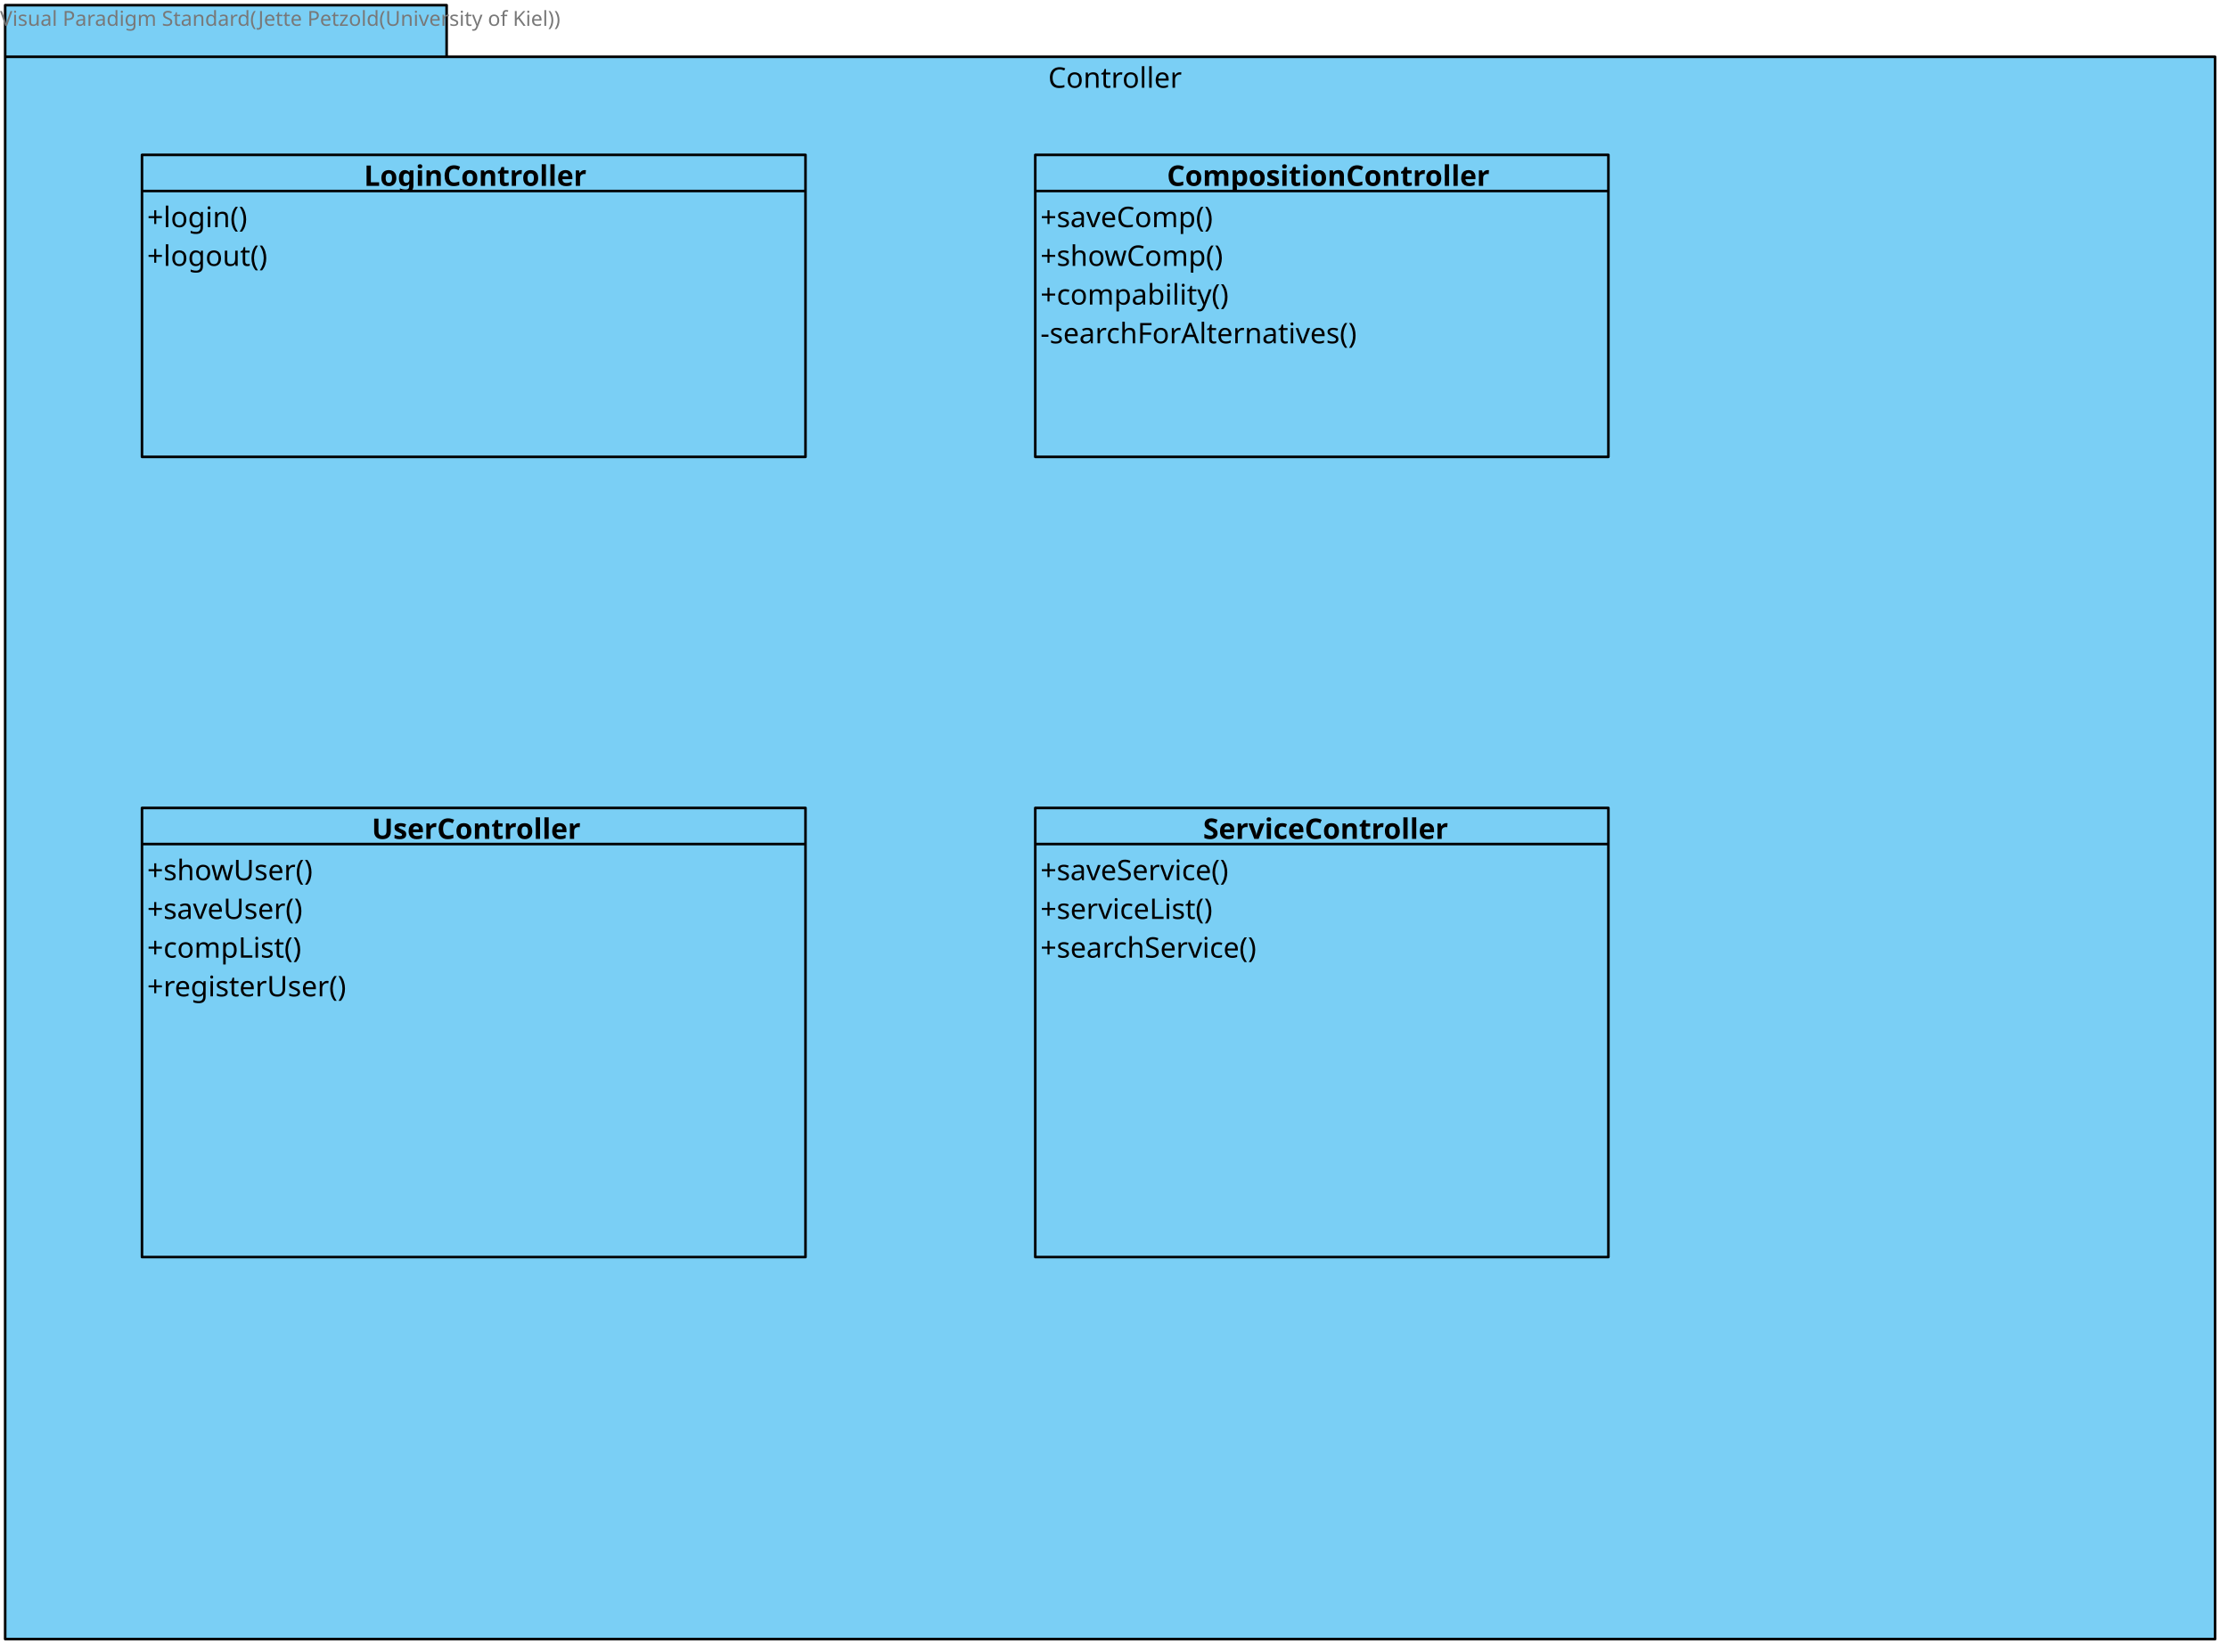
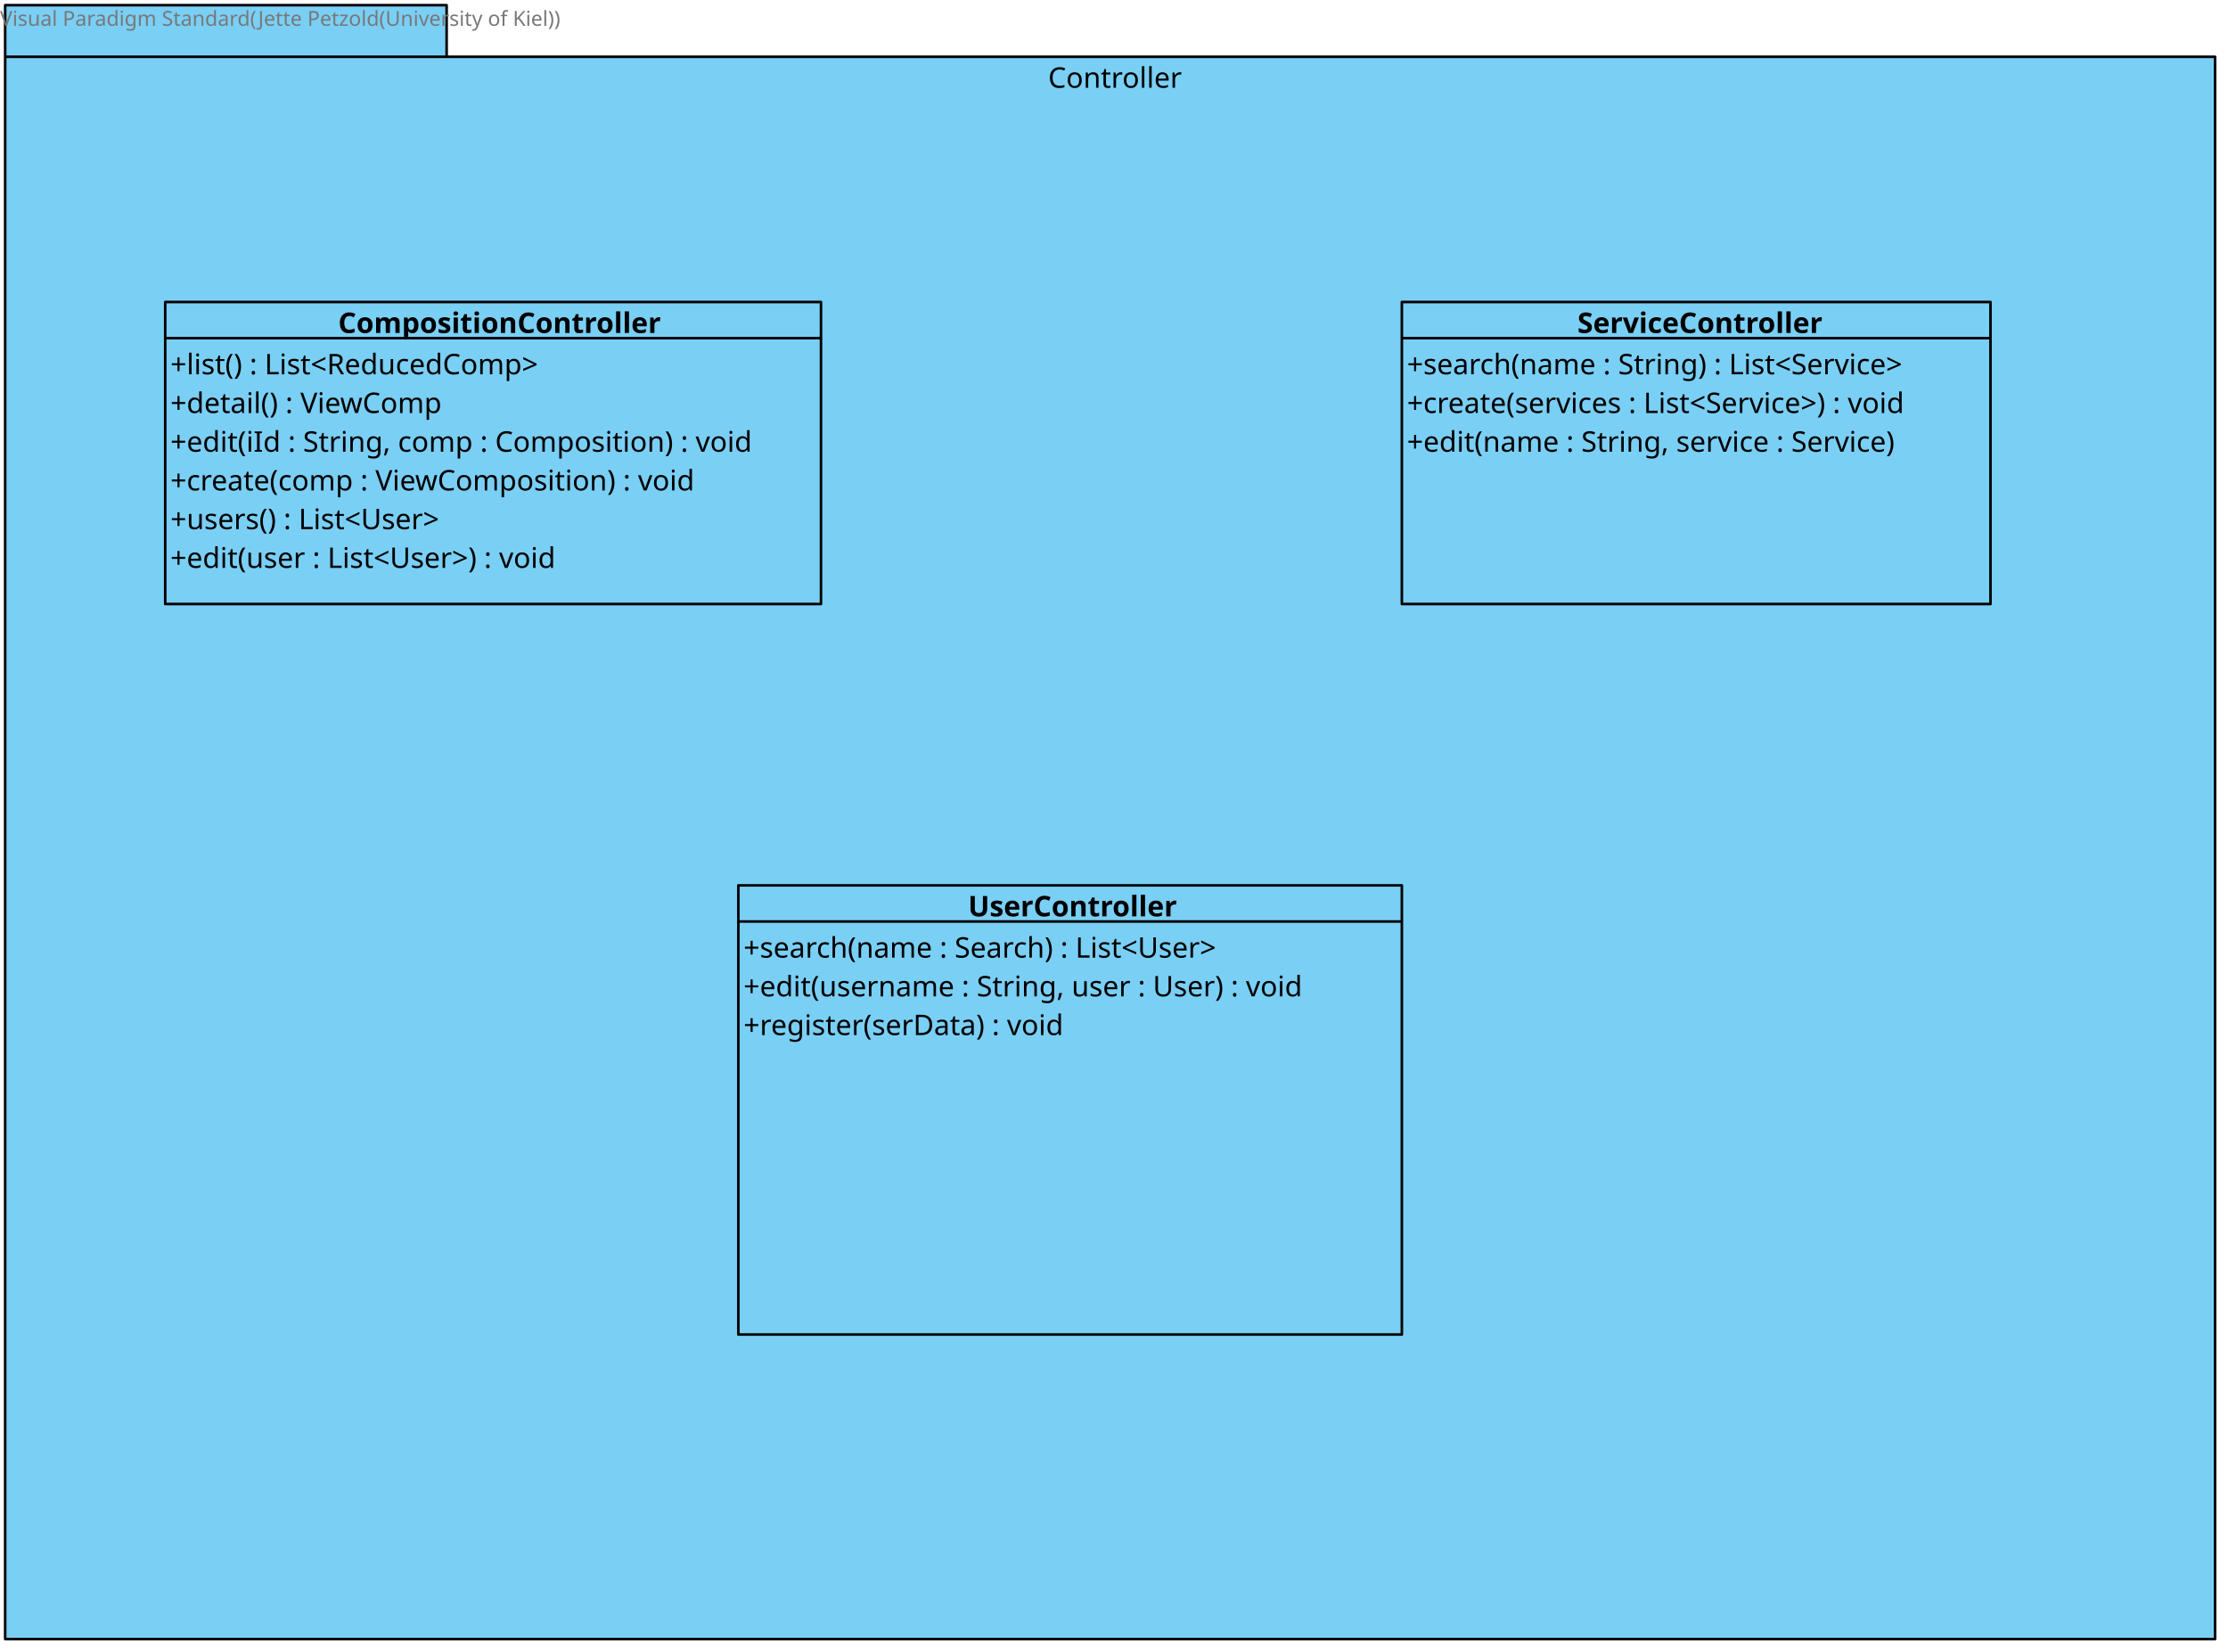
<svg xmlns="http://www.w3.org/2000/svg" fill-opacity="0" color-rendering="auto" color-interpolation="auto" text-rendering="auto" stroke="rgb(0,0,0)" stroke-linecap="square" width="863" stroke-miterlimit="10" shape-rendering="auto" stroke-opacity="0" fill="rgb(0,0,0)" stroke-dasharray="none" font-weight="normal" stroke-width="1" height="640" font-family="'Dialog'" font-style="normal" stroke-linejoin="miter" font-size="12px" stroke-dashoffset="0" image-rendering="auto">
  <defs id="genericDefs" />
  <g>
    <defs id="defs1">
      <clipPath clipPathUnits="userSpaceOnUse" id="clipPath1">
        <path d="M-7 -7 L868 -7 L868 645 L-7 645 L-7 -7 Z" />
      </clipPath>
      <clipPath clipPathUnits="userSpaceOnUse" id="clipPath2">
        <path d="M0 0 L0 614 L857 614 L857 0 Z" />
      </clipPath>
      <clipPath clipPathUnits="userSpaceOnUse" id="clipPath3">
-         <path d="M-7 -7 L268 -7 L268 128 L-7 128 L-7 -7 Z" />
+         <path d="M-7 -7 L265 -7 L265 128 L-7 128 L-7 -7 Z" />
      </clipPath>
      <clipPath clipPathUnits="userSpaceOnUse" id="clipPath4">
-         <path d="M0 0 L0 103 L257 103 L257 0 Z" />
+         <path d="M0 0 L0 103 L254 103 L254 0 Z" />
      </clipPath>
      <clipPath clipPathUnits="userSpaceOnUse" id="clipPath5">
+         <path d="M0 0 L0 14 L254 14 L254 0 Z" />
+       </clipPath>
+       <clipPath clipPathUnits="userSpaceOnUse" id="clipPath6">
+         <path d="M-7 -7 L268 -7 L268 185 L-7 185 L-7 -7 Z" />
+       </clipPath>
+       <clipPath clipPathUnits="userSpaceOnUse" id="clipPath7">
+         <path d="M0 0 L0 160 L257 160 L257 0 Z" />
+       </clipPath>
+       <clipPath clipPathUnits="userSpaceOnUse" id="clipPath8">
        <path d="M0 0 L0 14 L257 14 L257 0 Z" />
      </clipPath>
-       <clipPath clipPathUnits="userSpaceOnUse" id="clipPath6">
-         <path d="M-7 -7 L233 -7 L233 128 L-7 128 L-7 -7 Z" />
-       </clipPath>
-       <clipPath clipPathUnits="userSpaceOnUse" id="clipPath7">
-         <path d="M0 0 L0 103 L222 103 L222 0 Z" />
-       </clipPath>
-       <clipPath clipPathUnits="userSpaceOnUse" id="clipPath8">
-         <path d="M0 0 L0 14 L222 14 L222 0 Z" />
-       </clipPath>
      <clipPath clipPathUnits="userSpaceOnUse" id="clipPath9">
-         <path d="M-7 -7 L268 -7 L268 185 L-7 185 L-7 -7 Z" />
+         <path d="M-7 -7 L239 -7 L239 128 L-7 128 L-7 -7 Z" />
      </clipPath>
      <clipPath clipPathUnits="userSpaceOnUse" id="clipPath10">
-         <path d="M0 0 L0 160 L257 160 L257 0 Z" />
+         <path d="M0 0 L0 103 L228 103 L228 0 Z" />
      </clipPath>
      <clipPath clipPathUnits="userSpaceOnUse" id="clipPath11">
-         <path d="M-7 -7 L233 -7 L233 185 L-7 185 L-7 -7 Z" />
-       </clipPath>
-       <clipPath clipPathUnits="userSpaceOnUse" id="clipPath12">
-         <path d="M0 0 L0 160 L222 160 L222 0 Z" />
+         <path d="M0 0 L0 14 L228 14 L228 0 Z" />
      </clipPath>
    </defs>
    <g fill="white" text-rendering="geometricPrecision" fill-opacity="1" stroke-opacity="1" stroke="white">
      <rect x="0" width="863" height="640" y="0" stroke="none" />
    </g>
    <g font-size="11px" transform="translate(2,2)" fill-opacity="1" fill="rgb(122,207,245)" text-rendering="geometricPrecision" image-rendering="optimizeQuality" font-family="sans-serif" stroke="rgb(122,207,245)" stroke-opacity="1">
      <rect x="0" width="171" height="20" y="0" clip-path="url(#clipPath1)" stroke="none" />
      <rect x="0" width="856" height="613" y="20" clip-path="url(#clipPath1)" stroke="none" />
    </g>
    <g stroke-linecap="butt" font-size="11px" transform="translate(2,2)" fill-opacity="1" fill="black" text-rendering="geometricPrecision" image-rendering="optimizeQuality" font-family="sans-serif" stroke-linejoin="round" stroke="black" stroke-opacity="1" stroke-miterlimit="0">
      <path fill="none" d="M0 20 L856 20 L856 633 L0 633 L0 0 L171 0 L171 20" clip-path="url(#clipPath1)" />
    </g>
    <g font-size="11px" transform="translate(2,22)" fill-opacity="1" fill="black" text-rendering="geometricPrecision" image-rendering="optimizeQuality" font-family="sans-serif" stroke="black" stroke-opacity="1">
      <text x="404" xml:space="preserve" y="12" clip-path="url(#clipPath2)" stroke="none">Controller</text>
    </g>
-     <g font-size="11px" transform="translate(55,60)" fill-opacity="1" fill="rgb(122,207,245)" text-rendering="geometricPrecision" image-rendering="optimizeQuality" font-family="sans-serif" stroke="rgb(122,207,245)" font-weight="bold" stroke-opacity="1">
-       <rect x="0" width="257" height="117" y="0" clip-path="url(#clipPath3)" stroke="none" />
+     <g font-size="11px" transform="translate(64,117)" fill-opacity="1" fill="rgb(122,207,245)" text-rendering="geometricPrecision" image-rendering="optimizeQuality" font-family="sans-serif" stroke="rgb(122,207,245)" font-weight="bold" stroke-opacity="1">
+       <rect x="0" width="254" height="117" y="0" clip-path="url(#clipPath3)" stroke="none" />
    </g>
-     <g fill-opacity="1" text-rendering="geometricPrecision" stroke="black" stroke-linecap="butt" transform="translate(55,60)" stroke-miterlimit="0" stroke-opacity="1" fill="black" font-weight="bold" font-family="sans-serif" stroke-linejoin="round" font-size="11px" image-rendering="optimizeQuality">
-       <rect fill="none" x="0" width="257" height="117" y="0" clip-path="url(#clipPath3)" />
-       <line y2="14" fill="none" x1="0" clip-path="url(#clipPath3)" x2="257" y1="14" />
+     <g fill-opacity="1" text-rendering="geometricPrecision" stroke="black" stroke-linecap="butt" transform="translate(64,117)" stroke-miterlimit="0" stroke-opacity="1" fill="black" font-weight="bold" font-family="sans-serif" stroke-linejoin="round" font-size="11px" image-rendering="optimizeQuality">
+       <rect fill="none" x="0" width="254" height="117" y="0" clip-path="url(#clipPath3)" />
+       <line y2="14" fill="none" x1="0" clip-path="url(#clipPath3)" x2="254" y1="14" />
    </g>
-     <g font-size="11px" transform="matrix(1,0,0,1,55,74)" fill-opacity="1" fill="black" text-rendering="geometricPrecision" image-rendering="optimizeQuality" font-family="sans-serif" stroke="black" stroke-opacity="1">
-       <text x="2" xml:space="preserve" y="14" clip-path="url(#clipPath4)" stroke="none">+login()</text>
+     <g font-size="11px" transform="matrix(1,0,0,1,64,131)" fill-opacity="1" fill="black" text-rendering="geometricPrecision" image-rendering="optimizeQuality" font-family="sans-serif" stroke="black" stroke-opacity="1">
+       <text x="2" xml:space="preserve" y="14" clip-path="url(#clipPath4)" stroke="none">+list() : List&lt;ReducedComp&gt;</text>
    </g>
-     <g font-size="11px" transform="matrix(1,0,0,1,55,74)" fill-opacity="1" fill="black" text-rendering="geometricPrecision" image-rendering="optimizeQuality" font-family="sans-serif" stroke="black" stroke-opacity="1">
-       <text x="2" xml:space="preserve" y="29" clip-path="url(#clipPath4)" stroke="none">+logout()</text>
+     <g font-size="11px" transform="matrix(1,0,0,1,64,131)" fill-opacity="1" fill="black" text-rendering="geometricPrecision" image-rendering="optimizeQuality" font-family="sans-serif" stroke="black" stroke-opacity="1">
+       <text x="2" xml:space="preserve" y="29" clip-path="url(#clipPath4)" stroke="none">+detail() : ViewComp</text>
    </g>
-     <g font-size="11px" transform="translate(55,60)" fill-opacity="1" fill="black" text-rendering="geometricPrecision" image-rendering="optimizeQuality" font-family="sans-serif" stroke="black" font-weight="bold" stroke-opacity="1">
-       <text x="86" xml:space="preserve" y="12" clip-path="url(#clipPath5)" stroke="none">LoginController</text>
+     <g font-size="11px" transform="matrix(1,0,0,1,64,131)" fill-opacity="1" fill="black" text-rendering="geometricPrecision" image-rendering="optimizeQuality" font-family="sans-serif" stroke="black" stroke-opacity="1">
+       <text x="2" xml:space="preserve" y="44" clip-path="url(#clipPath4)" stroke="none">+edit(iId : String, comp : Composition) : void</text>
    </g>
-     <g font-size="11px" transform="translate(401,60)" fill-opacity="1" fill="rgb(122,207,245)" text-rendering="geometricPrecision" image-rendering="optimizeQuality" font-family="sans-serif" stroke="rgb(122,207,245)" font-weight="bold" stroke-opacity="1">
-       <rect x="0" width="222" height="117" y="0" clip-path="url(#clipPath6)" stroke="none" />
+     <g font-size="11px" transform="matrix(1,0,0,1,64,131)" fill-opacity="1" fill="black" text-rendering="geometricPrecision" image-rendering="optimizeQuality" font-family="sans-serif" stroke="black" stroke-opacity="1">
+       <text x="2" xml:space="preserve" y="59" clip-path="url(#clipPath4)" stroke="none">+create(comp : ViewComposition) : void</text>
    </g>
-     <g fill-opacity="1" text-rendering="geometricPrecision" stroke="black" stroke-linecap="butt" transform="translate(401,60)" stroke-miterlimit="0" stroke-opacity="1" fill="black" font-weight="bold" font-family="sans-serif" stroke-linejoin="round" font-size="11px" image-rendering="optimizeQuality">
-       <rect fill="none" x="0" width="222" height="117" y="0" clip-path="url(#clipPath6)" />
-       <line y2="14" fill="none" x1="0" clip-path="url(#clipPath6)" x2="222" y1="14" />
+     <g font-size="11px" transform="matrix(1,0,0,1,64,131)" fill-opacity="1" fill="black" text-rendering="geometricPrecision" image-rendering="optimizeQuality" font-family="sans-serif" stroke="black" stroke-opacity="1">
+       <text x="2" xml:space="preserve" y="74" clip-path="url(#clipPath4)" stroke="none">+users() : List&lt;User&gt;</text>
    </g>
-     <g font-size="11px" transform="matrix(1,0,0,1,401,74)" fill-opacity="1" fill="black" text-rendering="geometricPrecision" image-rendering="optimizeQuality" font-family="sans-serif" stroke="black" stroke-opacity="1">
-       <text x="2" xml:space="preserve" y="14" clip-path="url(#clipPath7)" stroke="none">+saveComp()</text>
+     <g font-size="11px" transform="matrix(1,0,0,1,64,131)" fill-opacity="1" fill="black" text-rendering="geometricPrecision" image-rendering="optimizeQuality" font-family="sans-serif" stroke="black" stroke-opacity="1">
+       <text x="2" xml:space="preserve" y="89" clip-path="url(#clipPath4)" stroke="none">+edit(user : List&lt;User&gt;) : void</text>
    </g>
-     <g font-size="11px" transform="matrix(1,0,0,1,401,74)" fill-opacity="1" fill="black" text-rendering="geometricPrecision" image-rendering="optimizeQuality" font-family="sans-serif" stroke="black" stroke-opacity="1">
-       <text x="2" xml:space="preserve" y="29" clip-path="url(#clipPath7)" stroke="none">+showComp()</text>
+     <g font-size="11px" transform="translate(64,117)" fill-opacity="1" fill="black" text-rendering="geometricPrecision" image-rendering="optimizeQuality" font-family="sans-serif" stroke="black" font-weight="bold" stroke-opacity="1">
+       <text x="67" xml:space="preserve" y="12" clip-path="url(#clipPath5)" stroke="none">CompositionController</text>
    </g>
-     <g font-size="11px" transform="matrix(1,0,0,1,401,74)" fill-opacity="1" fill="black" text-rendering="geometricPrecision" image-rendering="optimizeQuality" font-family="sans-serif" stroke="black" stroke-opacity="1">
-       <text x="2" xml:space="preserve" y="44" clip-path="url(#clipPath7)" stroke="none">+compability()</text>
+     <g font-size="11px" transform="translate(286,343)" fill-opacity="1" fill="rgb(122,207,245)" text-rendering="geometricPrecision" image-rendering="optimizeQuality" font-family="sans-serif" stroke="rgb(122,207,245)" font-weight="bold" stroke-opacity="1">
+       <rect x="0" width="257" height="174" y="0" clip-path="url(#clipPath6)" stroke="none" />
    </g>
-     <g font-size="11px" transform="matrix(1,0,0,1,401,74)" fill-opacity="1" fill="black" text-rendering="geometricPrecision" image-rendering="optimizeQuality" font-family="sans-serif" stroke="black" stroke-opacity="1">
-       <text x="2" xml:space="preserve" y="59" clip-path="url(#clipPath7)" stroke="none">-searchForAlternatives()</text>
+     <g fill-opacity="1" text-rendering="geometricPrecision" stroke="black" stroke-linecap="butt" transform="translate(286,343)" stroke-miterlimit="0" stroke-opacity="1" fill="black" font-weight="bold" font-family="sans-serif" stroke-linejoin="round" font-size="11px" image-rendering="optimizeQuality">
+       <rect fill="none" x="0" width="257" height="174" y="0" clip-path="url(#clipPath6)" />
+       <line y2="14" fill="none" x1="0" clip-path="url(#clipPath6)" x2="257" y1="14" />
    </g>
-     <g font-size="11px" transform="translate(401,60)" fill-opacity="1" fill="black" text-rendering="geometricPrecision" image-rendering="optimizeQuality" font-family="sans-serif" stroke="black" font-weight="bold" stroke-opacity="1">
-       <text x="51" xml:space="preserve" y="12" clip-path="url(#clipPath8)" stroke="none">CompositionController</text>
+     <g font-size="11px" transform="matrix(1,0,0,1,286,357)" fill-opacity="1" fill="black" text-rendering="geometricPrecision" image-rendering="optimizeQuality" font-family="sans-serif" stroke="black" stroke-opacity="1">
+       <text x="2" xml:space="preserve" y="14" clip-path="url(#clipPath7)" stroke="none">+search(name : Search) : List&lt;User&gt;</text>
    </g>
-     <g font-size="11px" transform="translate(55,313)" fill-opacity="1" fill="rgb(122,207,245)" text-rendering="geometricPrecision" image-rendering="optimizeQuality" font-family="sans-serif" stroke="rgb(122,207,245)" font-weight="bold" stroke-opacity="1">
-       <rect x="0" width="257" height="174" y="0" clip-path="url(#clipPath9)" stroke="none" />
+     <g font-size="11px" transform="matrix(1,0,0,1,286,357)" fill-opacity="1" fill="black" text-rendering="geometricPrecision" image-rendering="optimizeQuality" font-family="sans-serif" stroke="black" stroke-opacity="1">
+       <text x="2" xml:space="preserve" y="29" clip-path="url(#clipPath7)" stroke="none">+edit(username : String, user : User) : void</text>
    </g>
-     <g fill-opacity="1" text-rendering="geometricPrecision" stroke="black" stroke-linecap="butt" transform="translate(55,313)" stroke-miterlimit="0" stroke-opacity="1" fill="black" font-weight="bold" font-family="sans-serif" stroke-linejoin="round" font-size="11px" image-rendering="optimizeQuality">
-       <rect fill="none" x="0" width="257" height="174" y="0" clip-path="url(#clipPath9)" />
-       <line y2="14" fill="none" x1="0" clip-path="url(#clipPath9)" x2="257" y1="14" />
+     <g font-size="11px" transform="matrix(1,0,0,1,286,357)" fill-opacity="1" fill="black" text-rendering="geometricPrecision" image-rendering="optimizeQuality" font-family="sans-serif" stroke="black" stroke-opacity="1">
+       <text x="2" xml:space="preserve" y="44" clip-path="url(#clipPath7)" stroke="none">+register(serData) : void</text>
    </g>
-     <g font-size="11px" transform="matrix(1,0,0,1,55,327)" fill-opacity="1" fill="black" text-rendering="geometricPrecision" image-rendering="optimizeQuality" font-family="sans-serif" stroke="black" stroke-opacity="1">
-       <text x="2" xml:space="preserve" y="14" clip-path="url(#clipPath10)" stroke="none">+showUser()</text>
+     <g font-size="11px" transform="translate(286,343)" fill-opacity="1" fill="black" text-rendering="geometricPrecision" image-rendering="optimizeQuality" font-family="sans-serif" stroke="black" font-weight="bold" stroke-opacity="1">
+       <text x="89" xml:space="preserve" y="12" clip-path="url(#clipPath8)" stroke="none">UserController</text>
    </g>
-     <g font-size="11px" transform="matrix(1,0,0,1,55,327)" fill-opacity="1" fill="black" text-rendering="geometricPrecision" image-rendering="optimizeQuality" font-family="sans-serif" stroke="black" stroke-opacity="1">
-       <text x="2" xml:space="preserve" y="29" clip-path="url(#clipPath10)" stroke="none">+saveUser()</text>
+     <g font-size="11px" transform="translate(543,117)" fill-opacity="1" fill="rgb(122,207,245)" text-rendering="geometricPrecision" image-rendering="optimizeQuality" font-family="sans-serif" stroke="rgb(122,207,245)" font-weight="bold" stroke-opacity="1">
+       <rect x="0" width="228" height="117" y="0" clip-path="url(#clipPath9)" stroke="none" />
    </g>
-     <g font-size="11px" transform="matrix(1,0,0,1,55,327)" fill-opacity="1" fill="black" text-rendering="geometricPrecision" image-rendering="optimizeQuality" font-family="sans-serif" stroke="black" stroke-opacity="1">
-       <text x="2" xml:space="preserve" y="44" clip-path="url(#clipPath10)" stroke="none">+compList()</text>
+     <g fill-opacity="1" text-rendering="geometricPrecision" stroke="black" stroke-linecap="butt" transform="translate(543,117)" stroke-miterlimit="0" stroke-opacity="1" fill="black" font-weight="bold" font-family="sans-serif" stroke-linejoin="round" font-size="11px" image-rendering="optimizeQuality">
+       <rect fill="none" x="0" width="228" height="117" y="0" clip-path="url(#clipPath9)" />
+       <line y2="14" fill="none" x1="0" clip-path="url(#clipPath9)" x2="228" y1="14" />
    </g>
-     <g font-size="11px" transform="matrix(1,0,0,1,55,327)" fill-opacity="1" fill="black" text-rendering="geometricPrecision" image-rendering="optimizeQuality" font-family="sans-serif" stroke="black" stroke-opacity="1">
-       <text x="2" xml:space="preserve" y="59" clip-path="url(#clipPath10)" stroke="none">+registerUser()</text>
+     <g font-size="11px" transform="matrix(1,0,0,1,543,131)" fill-opacity="1" fill="black" text-rendering="geometricPrecision" image-rendering="optimizeQuality" font-family="sans-serif" stroke="black" stroke-opacity="1">
+       <text x="2" xml:space="preserve" y="14" clip-path="url(#clipPath10)" stroke="none">+search(name : String) : List&lt;Service&gt;</text>
    </g>
-     <g font-size="11px" transform="translate(55,313)" fill-opacity="1" fill="black" text-rendering="geometricPrecision" image-rendering="optimizeQuality" font-family="sans-serif" stroke="black" font-weight="bold" stroke-opacity="1">
-       <text x="89" xml:space="preserve" y="12" clip-path="url(#clipPath5)" stroke="none">UserController</text>
+     <g font-size="11px" transform="matrix(1,0,0,1,543,131)" fill-opacity="1" fill="black" text-rendering="geometricPrecision" image-rendering="optimizeQuality" font-family="sans-serif" stroke="black" stroke-opacity="1">
+       <text x="2" xml:space="preserve" y="29" clip-path="url(#clipPath10)" stroke="none">+create(services : List&lt;Service&gt;) : void</text>
    </g>
-     <g font-size="11px" transform="translate(401,313)" fill-opacity="1" fill="rgb(122,207,245)" text-rendering="geometricPrecision" image-rendering="optimizeQuality" font-family="sans-serif" stroke="rgb(122,207,245)" font-weight="bold" stroke-opacity="1">
-       <rect x="0" width="222" height="174" y="0" clip-path="url(#clipPath11)" stroke="none" />
+     <g font-size="11px" transform="matrix(1,0,0,1,543,131)" fill-opacity="1" fill="black" text-rendering="geometricPrecision" image-rendering="optimizeQuality" font-family="sans-serif" stroke="black" stroke-opacity="1">
+       <text x="2" xml:space="preserve" y="44" clip-path="url(#clipPath10)" stroke="none">+edit(name : String, service : Service)</text>
    </g>
-     <g fill-opacity="1" text-rendering="geometricPrecision" stroke="black" stroke-linecap="butt" transform="translate(401,313)" stroke-miterlimit="0" stroke-opacity="1" fill="black" font-weight="bold" font-family="sans-serif" stroke-linejoin="round" font-size="11px" image-rendering="optimizeQuality">
-       <rect fill="none" x="0" width="222" height="174" y="0" clip-path="url(#clipPath11)" />
-       <line y2="14" fill="none" x1="0" clip-path="url(#clipPath11)" x2="222" y1="14" />
-     </g>
-     <g font-size="11px" transform="matrix(1,0,0,1,401,327)" fill-opacity="1" fill="black" text-rendering="geometricPrecision" image-rendering="optimizeQuality" font-family="sans-serif" stroke="black" stroke-opacity="1">
-       <text x="2" xml:space="preserve" y="14" clip-path="url(#clipPath12)" stroke="none">+saveService()</text>
-     </g>
-     <g font-size="11px" transform="matrix(1,0,0,1,401,327)" fill-opacity="1" fill="black" text-rendering="geometricPrecision" image-rendering="optimizeQuality" font-family="sans-serif" stroke="black" stroke-opacity="1">
-       <text x="2" xml:space="preserve" y="29" clip-path="url(#clipPath12)" stroke="none">+serviceList()</text>
-     </g>
-     <g font-size="11px" transform="matrix(1,0,0,1,401,327)" fill-opacity="1" fill="black" text-rendering="geometricPrecision" image-rendering="optimizeQuality" font-family="sans-serif" stroke="black" stroke-opacity="1">
-       <text x="2" xml:space="preserve" y="44" clip-path="url(#clipPath12)" stroke="none">+searchService()</text>
-     </g>
-     <g font-size="11px" transform="translate(401,313)" fill-opacity="1" fill="black" text-rendering="geometricPrecision" image-rendering="optimizeQuality" font-family="sans-serif" stroke="black" font-weight="bold" stroke-opacity="1">
-       <text x="65" xml:space="preserve" y="12" clip-path="url(#clipPath8)" stroke="none">ServiceController</text>
+     <g font-size="11px" transform="translate(543,117)" fill-opacity="1" fill="black" text-rendering="geometricPrecision" image-rendering="optimizeQuality" font-family="sans-serif" stroke="black" font-weight="bold" stroke-opacity="1">
+       <text x="68" xml:space="preserve" y="12" clip-path="url(#clipPath11)" stroke="none">ServiceController</text>
    </g>
    <g font-size="8px" fill-opacity="1" fill="rgb(120,120,120)" text-rendering="geometricPrecision" image-rendering="optimizeQuality" stroke="rgb(120,120,120)" stroke-opacity="1">
      <text x="0" xml:space="preserve" y="10" stroke="none">Visual Paradigm Standard(Jette Petzold(University of Kiel))</text>
    </g>
  </g>
</svg>
